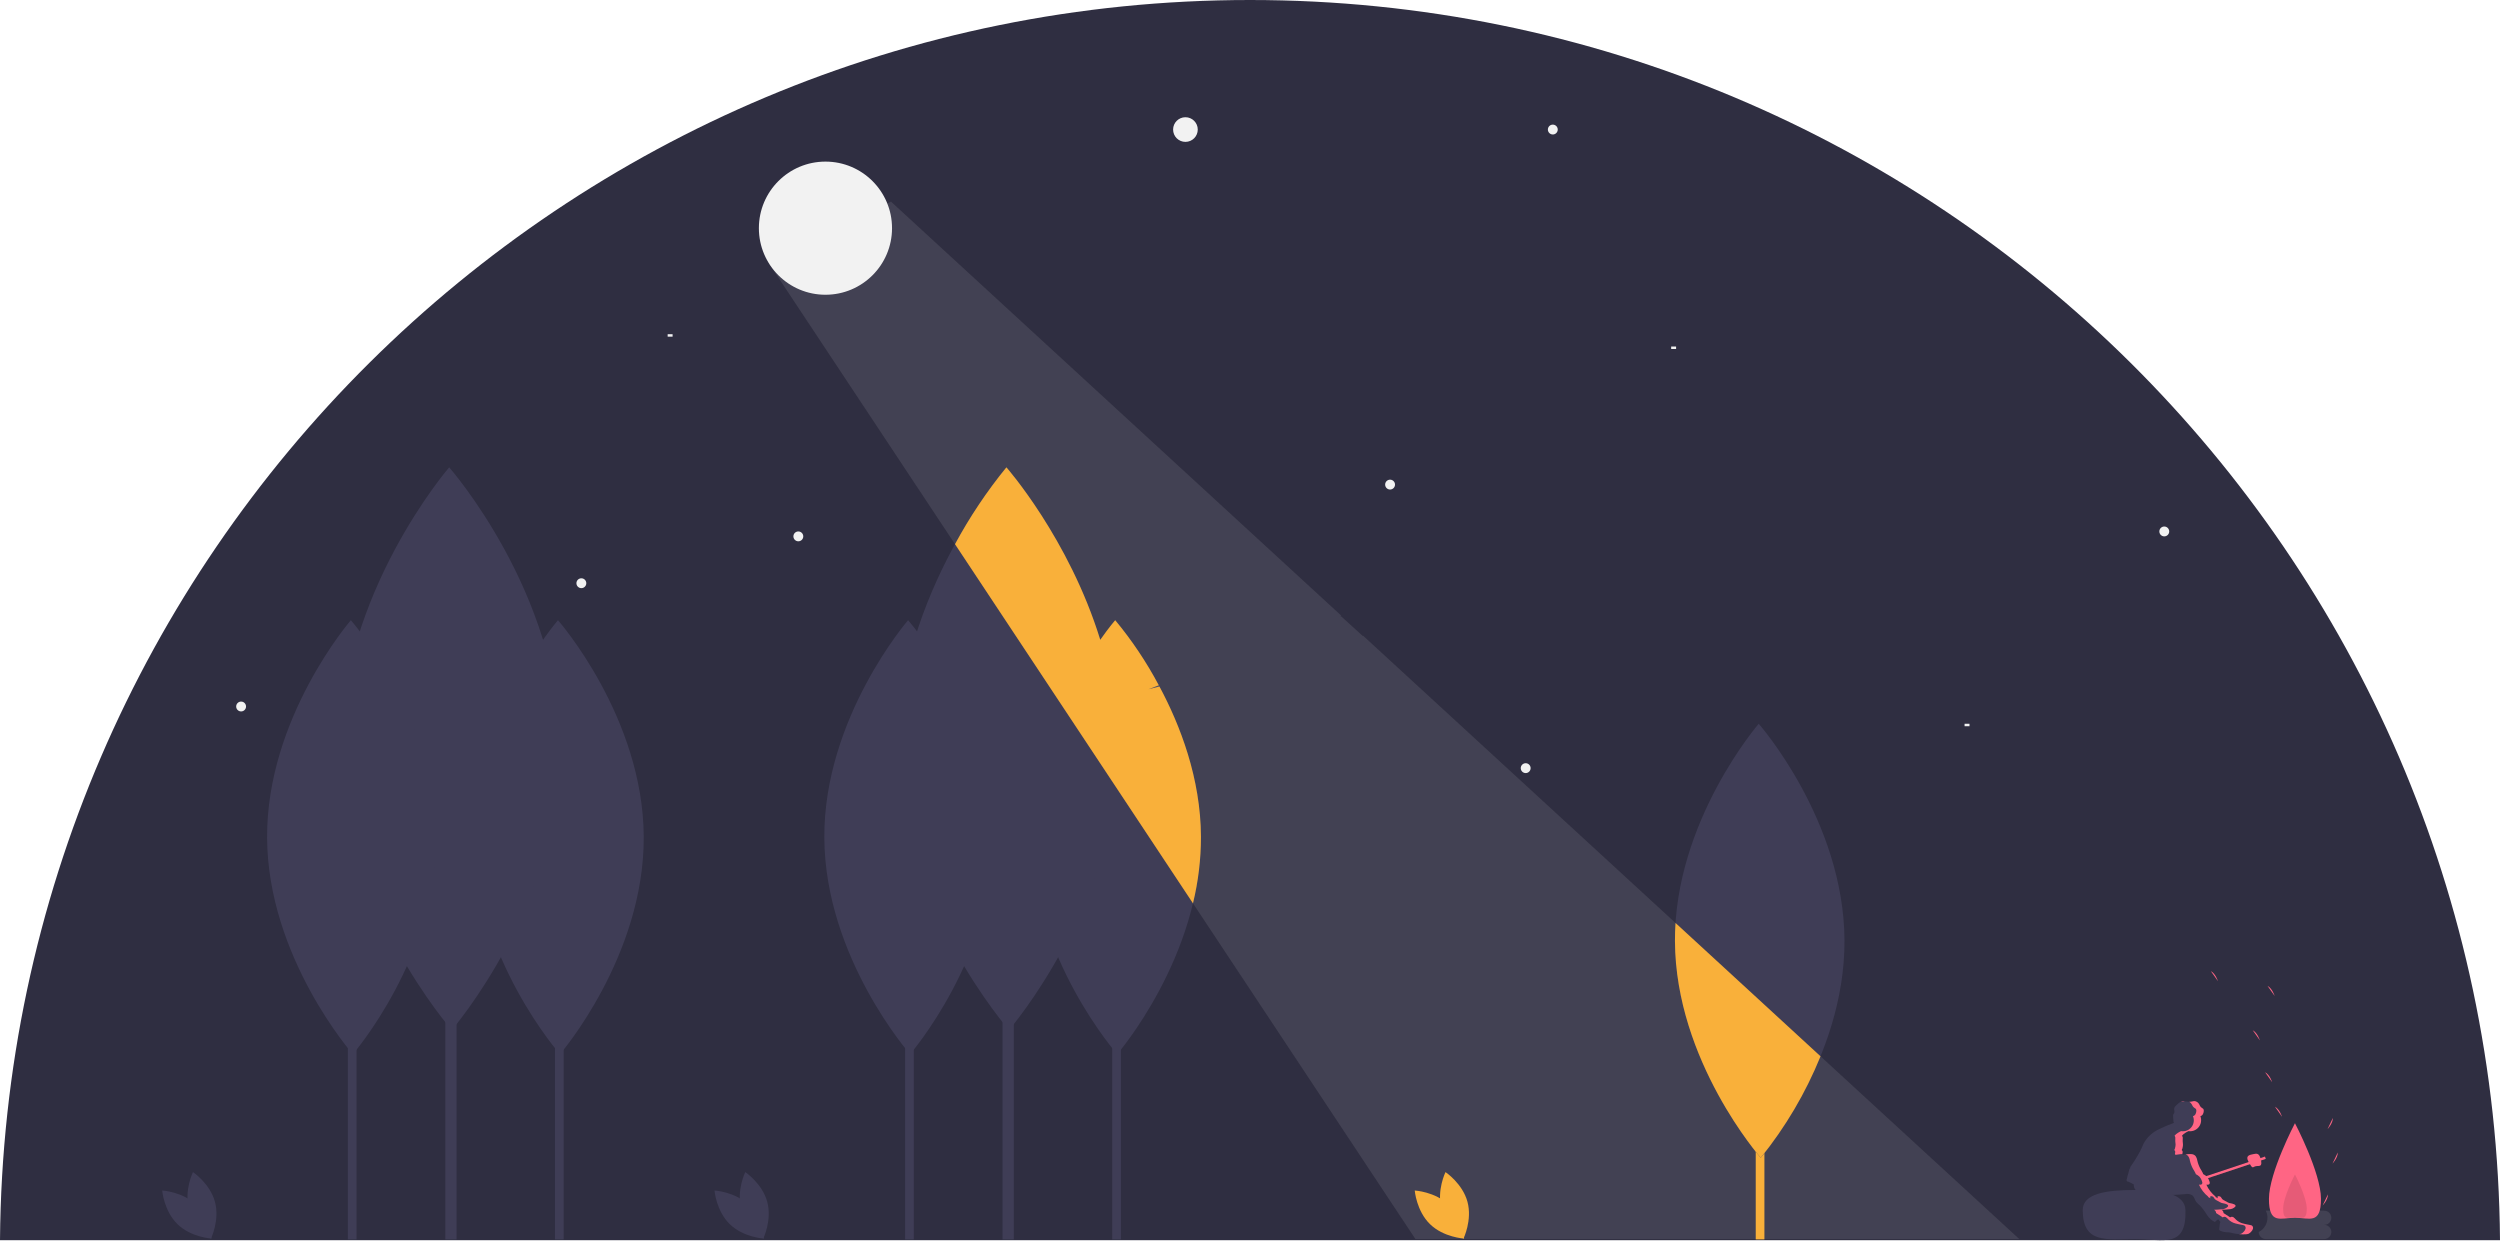
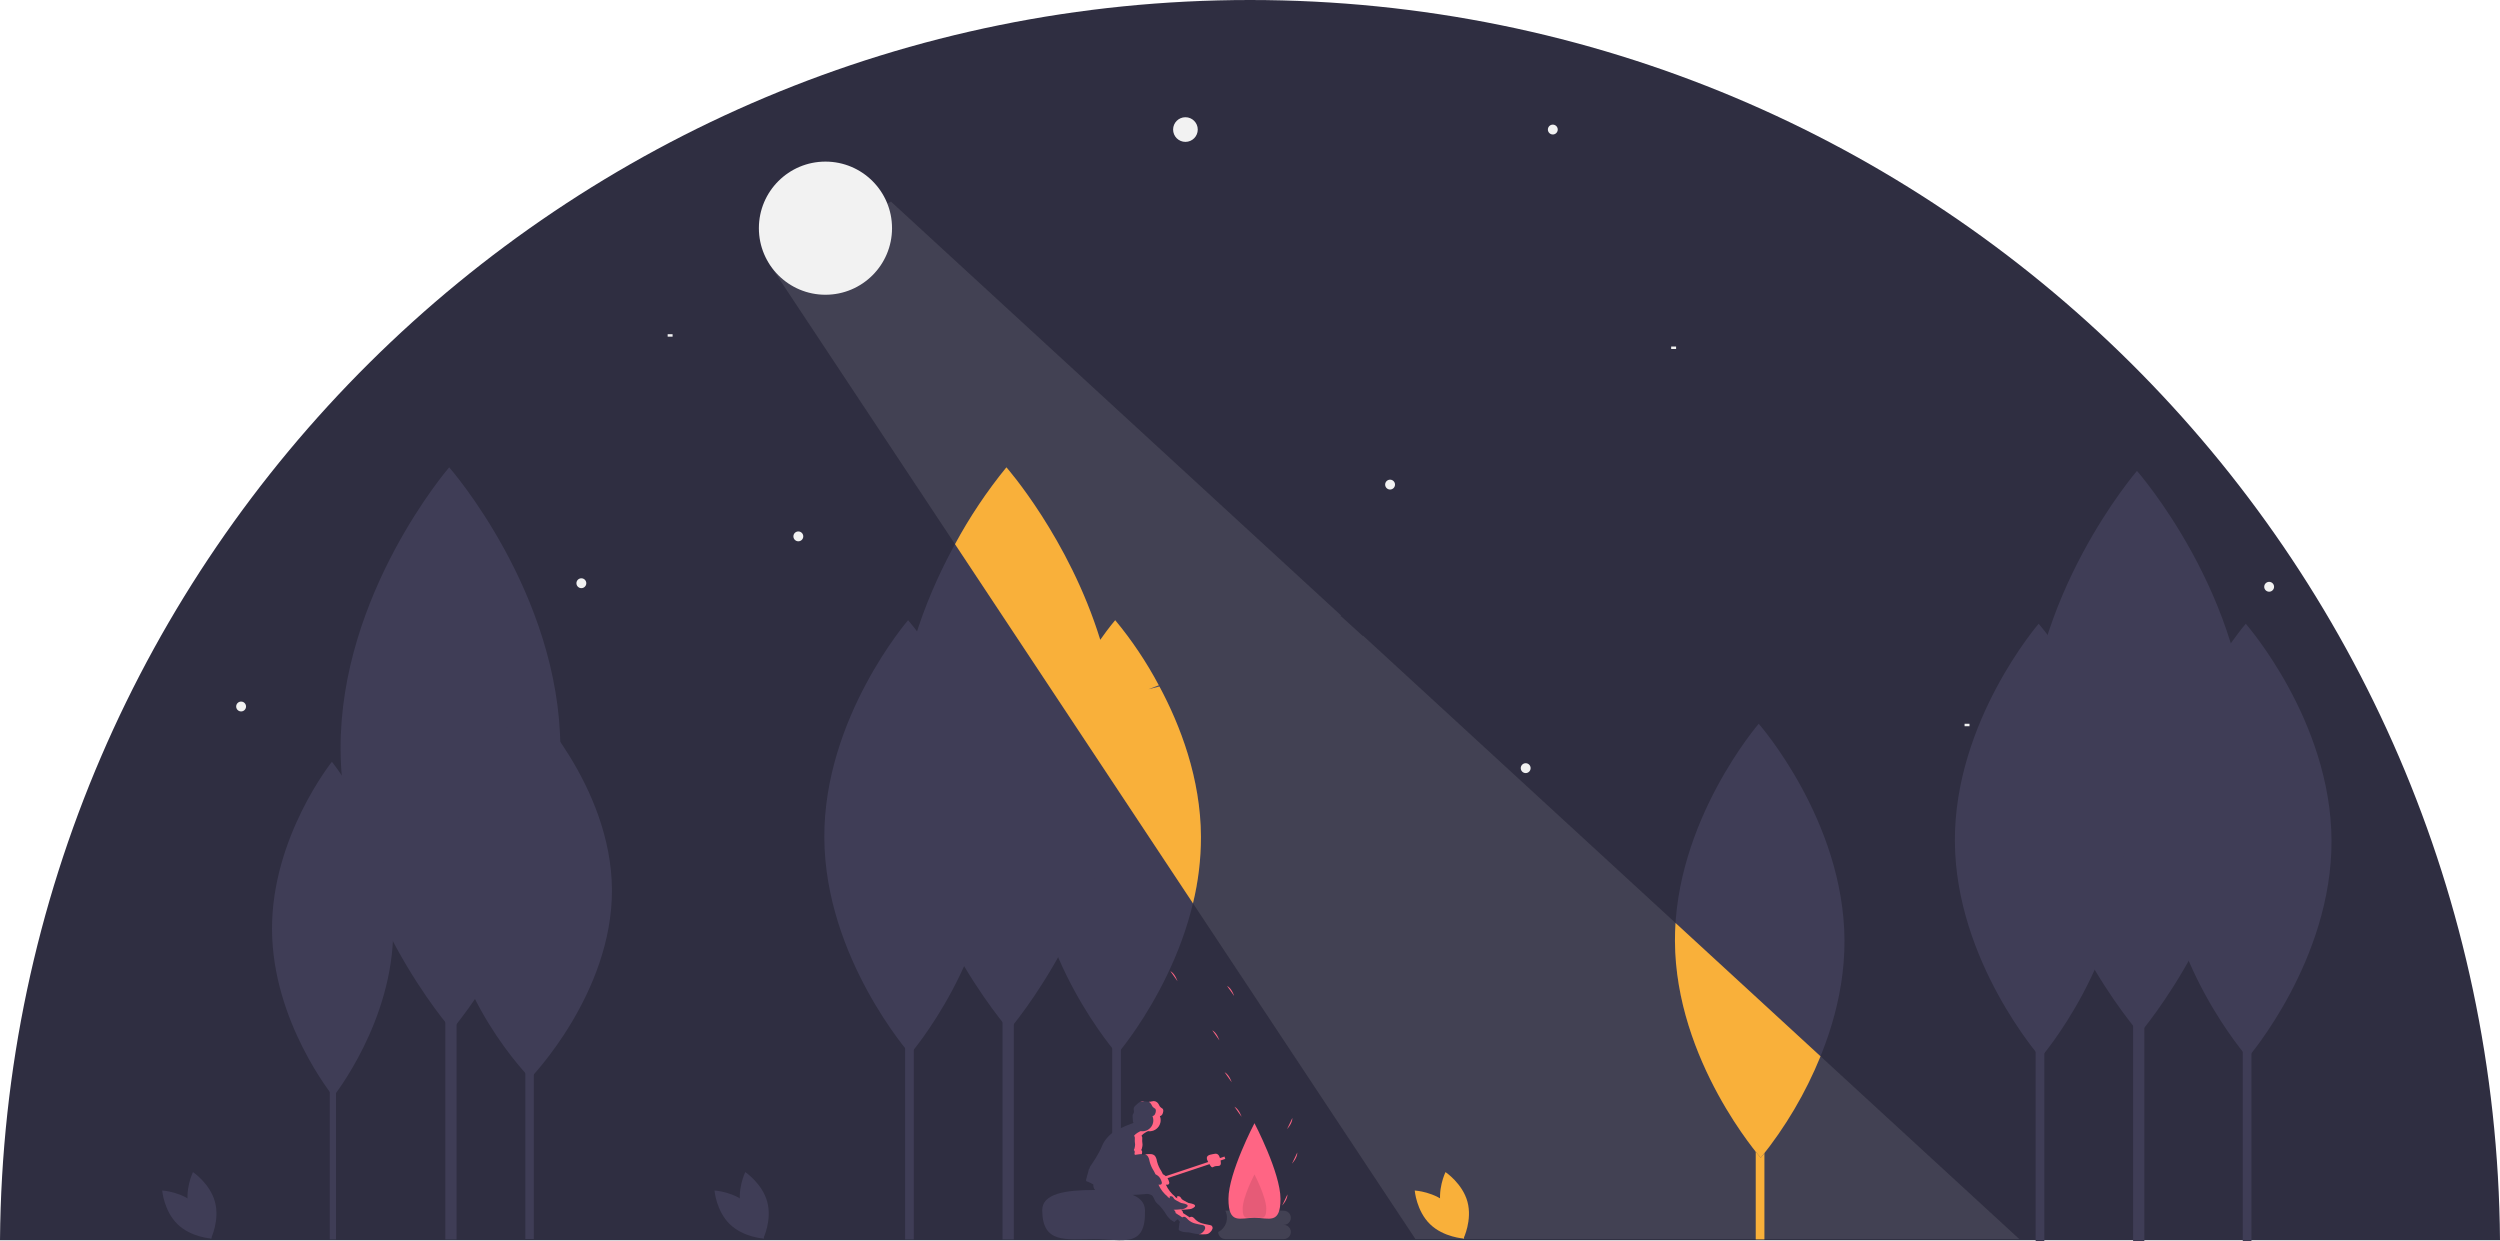
- <svg xmlns="http://www.w3.org/2000/svg" data-name="Layer 1" width="1013.949" height="503" viewBox="0 0 1013.949 503">
-   <path d="M600,198.5c-278.673,0-504.824,224.834-506.975,503H1106.975C1104.824,423.334,878.673,198.5,600,198.5Z" transform="translate(-93.02536 -198.5)" fill="#2f2e41" />
-   <circle cx="480.788" cy="52.544" r="5" fill="#f2f2f2" />
-   <circle cx="323.788" cy="217.544" r="2" fill="#f2f2f2" />
-   <circle cx="618.788" cy="311.544" r="2" fill="#f2f2f2" />
-   <circle cx="97.788" cy="286.544" r="2" fill="#f2f2f2" />
-   <circle cx="877.788" cy="215.544" r="2" fill="#f2f2f2" />
-   <circle cx="235.788" cy="236.544" r="2" fill="#f2f2f2" />
-   <circle cx="563.788" cy="196.544" r="2" fill="#f2f2f2" />
-   <circle cx="629.788" cy="52.544" r="2" fill="#f2f2f2" />
-   <rect x="211.788" y="288.544" width="2" height="1" fill="#f2f2f2" />
-   <rect x="270.788" y="135.544" width="2" height="1" fill="#f2f2f2" />
-   <rect x="414.788" y="249.544" width="2" height="1" fill="#f2f2f2" />
-   <rect x="796.788" y="293.544" width="2" height="1" fill="#f2f2f2" />
-   <rect x="677.788" y="140.544" width="2" height="1" fill="#f2f2f2" />
-   <rect x="225.089" y="363.68" width="3.519" height="139.003" fill="#3f3d56" />
-   <path d="M354.111,537.894c.224,48.606-33.973,88.167-33.973,88.167s-34.56-39.244-34.784-87.85S319.327,450.044,319.327,450.044,353.887,489.288,354.111,537.894Z" transform="translate(-93.02536 -198.5)" fill="#3f3d56" />
-   <rect x="180.61" y="322.472" width="4.562" height="180.211" fill="#3f3d56" />
-   <path d="M320.302,501.938c.29,63.015-44.044,114.305-44.044,114.305s-44.806-50.879-45.096-113.894S275.206,388.044,275.206,388.044,320.012,438.923,320.302,501.938Z" transform="translate(-93.02536 -198.5)" fill="#3f3d56" />
-   <rect x="712.089" y="363.68" width="3.519" height="139.003" fill="#f9a826" />
-   <path d="M841.111,579.894c.224,48.606-33.973,88.167-33.973,88.167s-34.56-39.244-34.784-87.85S806.327,492.044,806.327,492.044,840.887,531.288,841.111,579.894Z" transform="translate(-93.02536 -198.5)" fill="#3f3d56" />
-   <rect x="141.089" y="363.68" width="3.519" height="139.003" fill="#3f3d56" />
-   <path d="M270.111,537.894c.224,48.606-33.973,88.167-33.973,88.167s-34.56-39.244-34.784-87.85S235.327,450.044,235.327,450.044,269.887,489.288,270.111,537.894Z" transform="translate(-93.02536 -198.5)" fill="#3f3d56" />
-   <rect x="451.089" y="363.68" width="3.519" height="139.003" fill="#3f3d56" />
-   <path d="M580.111,537.894c.224,48.606-33.973,88.167-33.973,88.167s-34.56-39.244-34.784-87.85S545.327,450.044,545.327,450.044,579.887,489.288,580.111,537.894Z" transform="translate(-93.02536 -198.5)" fill="#3f3d56" />
-   <rect x="406.61" y="322.472" width="4.562" height="180.211" fill="#3f3d56" />
-   <path d="M546.302,501.938c.29,63.015-44.044,114.305-44.044,114.305s-44.806-50.879-45.096-113.894S501.206,388.044,501.206,388.044,546.012,438.923,546.302,501.938Z" transform="translate(-93.02536 -198.5)" fill="#3f3d56" />
-   <rect x="367.089" y="363.68" width="3.519" height="139.003" fill="#3f3d56" />
-   <path d="M496.111,537.894c.224,48.606-33.973,88.167-33.973,88.167s-34.56-39.244-34.784-87.85S461.327,450.044,461.327,450.044,495.887,489.288,496.111,537.894Z" transform="translate(-93.02536 -198.5)" fill="#3f3d56" />
-   <path d="M831.387,626.913l-58.804-54.069c-.159,2.43-.241,4.886-.23,7.367.224,48.606,34.784,87.85,34.784,87.85A162.815,162.815,0,0,0,831.387,626.913Z" transform="translate(-93.02536 -198.5)" fill="#f9a826" />
-   <path d="M393.669,688.784c2.015,7.448,8.916,12.06,8.916,12.06s3.634-7.463,1.62-14.91-8.916-12.06-8.916-12.06S391.654,681.336,393.669,688.784Z" transform="translate(-93.02536 -198.5)" fill="#3f3d56" />
-   <path d="M396.63,687.183c5.529,5.382,6.204,13.655,6.204,13.655s-8.288-.453-13.817-5.834-6.204-13.655-6.204-13.655S391.101,681.802,396.63,687.183Z" transform="translate(-93.02536 -198.5)" fill="#3f3d56" />
-   <path d="M677.669,688.784c2.015,7.448,8.916,12.06,8.916,12.06s3.634-7.463,1.62-14.91-8.916-12.06-8.916-12.06S675.654,681.336,677.669,688.784Z" transform="translate(-93.02536 -198.5)" fill="#f9a826" />
-   <path d="M680.63,687.183c5.529,5.382,6.204,13.655,6.204,13.655s-8.288-.453-13.817-5.834-6.204-13.655-6.204-13.655S675.101,681.802,680.63,687.183Z" transform="translate(-93.02536 -198.5)" fill="#f9a826" />
-   <path d="M169.669,688.784c2.015,7.448,8.916,12.06,8.916,12.06s3.634-7.463,1.62-14.91-8.916-12.06-8.916-12.06S167.654,681.336,169.669,688.784Z" transform="translate(-93.02536 -198.5)" fill="#3f3d56" />
-   <path d="M172.63,687.183c5.529,5.382,6.204,13.655,6.204,13.655s-8.288-.453-13.817-5.834-6.204-13.655-6.204-13.655S167.101,681.802,172.63,687.183Z" transform="translate(-93.02536 -198.5)" fill="#3f3d56" />
-   <path d="M480.358,419.207,576.868,564.869a113.626,113.626,0,0,0,3.242-26.975c-.109-23.702-8.383-45.175-16.833-60.96l-4.465,1.109,4.199-1.602A155.072,155.072,0,0,0,545.327,450.044s-2.462,2.85-6.059,7.955c-12.68-41.128-38.061-69.955-38.061-69.955A197.509,197.509,0,0,0,480.358,419.207Z" transform="translate(-93.02536 -198.5)" fill="#f9a826" />
-   <path d="M1035.643,695.289a2.878,2.878,0,1,0,0-5.755H1011.983a6.434,6.434,0,0,1-2.878,8.633,2.878,2.878,0,0,0,2.878,2.878h23.66a2.878,2.878,0,1,0,0-5.755Z" transform="translate(-93.02536 -198.5)" fill="#f2f2f2" opacity="0.1" />
-   <path d="M979.409,689.351c.404,15.693-9.088,11.693-20.596,11.693s-21,2-21.078-11.693c-.038-6.743,9.397-8.209,20.905-8.209S979.235,682.611,979.409,689.351Z" transform="translate(-93.02536 -198.5)" fill="#3f3d56" />
-   <path d="M1006.33,695.553a1.764,1.764,0,0,0-.596-.192,29.826,29.826,0,0,1-3.099-.663,6.529,6.529,0,0,1-2.743-1.526,6.606,6.606,0,0,0-.966-.925,1.162,1.162,0,0,0-1.26-.091.83.83,0,0,0-.112.106q-.214-.142-.429-.283-1.142-.752-2.295-1.487l-.031-.02a1.057,1.057,0,0,0,.002-.365,1.766,1.766,0,0,0-.766-.95c.992-.01,1.99-.1,2.976-.204a3.569,3.569,0,0,0,2.526-.987.686.686,0,0,0,.176-.408c.001-.311-.319-.514-.607-.632a6.101,6.101,0,0,0-1.187-.35,6.495,6.495,0,0,1-.842-.176,4.242,4.242,0,0,1-.709-.335q-.733-.404-1.466-.807a2.238,2.238,0,0,1-.567-.394c-.249-.263-.359-.636-.613-.895-.234-.239-1.179-.553-1.314-.064-.053.193.151.407.175.623a9.908,9.908,0,0,0-1.015-.558c.019-.043.044-.082.06-.127a13.073,13.073,0,0,1-3.76-4.867c.145.003.291.013.436.011a1.115,1.115,0,0,0,.704-.172.769.769,0,0,0,.25-.625,2.117,2.117,0,0,0-.169-.673,5.151,5.151,0,0,0-.973-1.746,5.841,5.841,0,0,0-1.426-1.013l-.084-.047c-.036-.108-.068-.217-.111-.323a17.172,17.172,0,0,0-1.069-1.903,12.452,12.452,0,0,1-1.223-3.257,4.196,4.196,0,0,0-.772-1.916c-.763-.841-2.072-.82-3.2-.693-.644.073-1.285.17-1.925.269-.006-.016-.006-.034-.013-.05a1.311,1.311,0,0,1-.147-.485,2.013,2.013,0,0,1,.091-.408,1.003,1.003,0,0,0-.28-.921c-.027-.026-.053-.054-.079-.082q.106-.249.194-.503a.604.604,0,0,0,.141-.456,4.824,4.824,0,0,0,.183-1.259,13.788,13.788,0,0,1-.101-2.841,1.591,1.591,0,0,0-.25-.657c-.023-.032-.062-.046-.089-.074a4.022,4.022,0,0,1,.671-.697,10.093,10.093,0,0,1,1.574-.998c.133-.073.318-.125.445-.209a4.456,4.456,0,0,0,.589.059,4.489,4.489,0,0,0,4.208-6.123,1.574,1.574,0,0,0,.98-.723,2.945,2.945,0,0,0,.385-1.246,1.304,1.304,0,0,0-.188-.985,2.202,2.202,0,0,0-.573-.401,2.195,2.195,0,0,1-.713-.722c-.126-.209-.217-.437-.331-.653a2.42,2.42,0,0,0-2.091-1.386,9.038,9.038,0,0,0-1.244.248c-1.4.245-2.922-.495-4.22.082a3.928,3.928,0,0,0-.883.589q-.549.452-1.054.953a2.182,2.182,0,0,0-.643.935c-.176.663.243,1.403-.024,2.034a3.071,3.071,0,0,1-.326.511c-.295.432.025,2.119-.007,2.641a.979.979,0,0,0,.181.724.611.611,0,0,0,.131.1,58.574,58.574,0,0,0-6.379,2.711,13.671,13.671,0,0,0-5.92,5.529c-.352.686-.619,1.411-.937,2.112-.424.936-.937,1.828-1.449,2.719-.625,1.086-1.251,2.175-1.974,3.199a18.335,18.335,0,0,0-1.143,1.694,1.625,1.625,0,0,0-.008.257.459.459,0,0,1-.023.241.372.372,0,0,1-.273.156l-.017.044a15.662,15.662,0,0,0-.406,1.601c-.213.859-.553,1.688-.684,2.564a.682.682,0,0,0,.665,1.062c.749.333,1.471.723,2.19,1.117-.011.053-.027.104-.034.158a2.952,2.952,0,0,0,1.564,2.734,8.051,8.051,0,0,0,3.193.868c.431.052.865.076,1.298.12a8.819,8.819,0,0,0,1.999.81,1.853,1.853,0,0,0,.468.073,1.422,1.422,0,0,0,1.069-.602,73.86,73.86,0,0,0,11.154-.228,4.081,4.081,0,0,1,3.01.467c.804.653.966,1.812,1.563,2.658a9.803,9.803,0,0,0,1.454,1.419,21.67,21.67,0,0,1,2.793,3.671,8.241,8.241,0,0,0,3.365,3.106,2.381,2.381,0,0,1,1.044-.909c.111-.066.218-.143.327-.215a4.109,4.109,0,0,0,.511.666c.143.155.286.319.42.487-.004 0-.008-.002-.012-.001-.195.031-.26.274-.282.47q-.128,1.125-.257,2.249a.837.837,0,0,0,.03.445.786.786,0,0,0,.405.336,6.091,6.091,0,0,0,2.219.585c.387.026.777.015,1.164.05a14.058,14.058,0,0,1,1.88.375,17.673,17.673,0,0,0,5.127.401,3.261,3.261,0,0,0,1.04-.197,3.092,3.092,0,0,0,1.026-.795,2.907,2.907,0,0,0,.772-1.237A1.201,1.201,0,0,0,1006.33,695.553Z" transform="translate(-93.02536 -198.5)" fill="#3f3d56" />
-   <path d="M978.666,645.319c.166-.029.33-.074.493-.116a3.605,3.605,0,0,0-1.565.151A4.366,4.366,0,0,0,978.666,645.319Z" transform="translate(-93.02536 -198.5)" fill="#ff6584" />
-   <path d="M982.001,646.457c.114.216.204.444.331.653a2.195,2.195,0,0,0,.713.722,2.202,2.202,0,0,1,.573.401,1.304,1.304,0,0,1,.188.985,2.945,2.945,0,0,1-.385,1.246,1.574,1.574,0,0,1-.98.723,4.409,4.409,0,0,1-4.796,6.064c-.127.084-.312.136-.445.209a10.093,10.093,0,0,0-1.574.998,4.022,4.022,0,0,0-.671.697c.027.028.066.043.089.074a1.591,1.591,0,0,1,.25.657,13.788,13.788,0,0,0,.101,2.841,4.824,4.824,0,0,1-.183,1.259.604.604,0,0,1-.141.456q-.089.254-.194.503c.026.028.053.057.079.082a1.003,1.003,0,0,1,.28.921,2.013,2.013,0,0,0-.091.408,1.311,1.311,0,0,0,.147.485c.006.016.007.034.013.05.64-.099,1.281-.196,1.925-.269a9.454,9.454,0,0,1,.955-.063.66.66,0,0,1-.04-.203,2.013,2.013,0,0,1,.091-.408,1.003,1.003,0,0,0-.28-.921c-.027-.026-.053-.054-.079-.082q.106-.249.194-.503a.604.604,0,0,0,.141-.456,4.824,4.824,0,0,0,.183-1.259,13.788,13.788,0,0,1-.101-2.841,1.591,1.591,0,0,0-.25-.657c-.023-.032-.062-.046-.089-.074a4.022,4.022,0,0,1,.671-.697,10.093,10.093,0,0,1,1.574-.998c.133-.073.318-.125.445-.209a4.456,4.456,0,0,0,.589.059,4.489,4.489,0,0,0,4.208-6.123,1.574,1.574,0,0,0,.98-.723,2.945,2.945,0,0,0,.385-1.246,1.304,1.304,0,0,0-.188-.985,2.202,2.202,0,0,0-.573-.401,2.195,2.195,0,0,1-.713-.722c-.126-.209-.217-.437-.331-.653a2.42,2.42,0,0,0-2.091-1.386,9.038,9.038,0,0,0-1.244.248,3.784,3.784,0,0,1-.693.046A2.792,2.792,0,0,1,982.001,646.457Z" transform="translate(-93.02536 -198.5)" fill="#ff6584" />
-   <path d="M1006.33,695.553a1.764,1.764,0,0,0-.596-.192,29.826,29.826,0,0,1-3.099-.663,6.529,6.529,0,0,1-2.743-1.526,6.606,6.606,0,0,0-.966-.925,1.162,1.162,0,0,0-1.26-.091.83.83,0,0,0-.112.106q-.214-.142-.429-.283-1.142-.752-2.295-1.487l-.031-.02a1.057,1.057,0,0,0,.002-.365,1.766,1.766,0,0,0-.766-.95c.992-.01,1.99-.1,2.976-.204a3.569,3.569,0,0,0,2.526-.987.686.686,0,0,0,.176-.408c.001-.311-.319-.514-.607-.632a6.101,6.101,0,0,0-1.187-.35,6.495,6.495,0,0,1-.842-.176,4.242,4.242,0,0,1-.709-.335q-.733-.404-1.466-.807a2.238,2.238,0,0,1-.567-.394c-.249-.263-.359-.636-.613-.895-.234-.239-1.179-.553-1.314-.064-.053.193.151.407.175.623a9.908,9.908,0,0,0-1.015-.558c.019-.043.044-.082.06-.127a13.073,13.073,0,0,1-3.76-4.867c.145.003.291.013.436.011a1.115,1.115,0,0,0,.704-.172.769.769,0,0,0,.25-.625,2.117,2.117,0,0,0-.169-.673,5.151,5.151,0,0,0-.973-1.746,5.841,5.841,0,0,0-1.426-1.013l-.084-.047c-.036-.108-.068-.217-.111-.323a17.172,17.172,0,0,0-1.069-1.903,12.452,12.452,0,0,1-1.223-3.257,4.196,4.196,0,0,0-.772-1.916c-.763-.841-2.072-.82-3.2-.693-.252.028-.503.071-.754.105a2.132,2.132,0,0,1,.954.587,4.196,4.196,0,0,1,.772,1.916,12.452,12.452,0,0,0,1.223,3.257,17.172,17.172,0,0,1,1.069,1.903c.043.106.076.215.111.323l.084.047a5.841,5.841,0,0,1,1.426,1.013,5.151,5.151,0,0,1,.973,1.746,2.117,2.117,0,0,1,.169.673.769.769,0,0,1-.25.625,1.115,1.115,0,0,1-.704.172c-.145.001-.291-.008-.436-.011a13.073,13.073,0,0,0,3.76,4.867c-.016.045-.042.084-.06.127a9.908,9.908,0,0,1,1.015.558c-.025-.216-.229-.43-.175-.623.135-.489,1.081-.175,1.314.064.254.259.364.631.613.895a2.238,2.238,0,0,0,.567.394q.733.403,1.466.807a4.242,4.242,0,0,0,.709.335,6.495,6.495,0,0,0,.842.176,6.101,6.101,0,0,1,1.187.35c.287.118.608.321.607.632a.686.686,0,0,1-.176.408,3.569,3.569,0,0,1-2.526.987c-.986.104-1.983.195-2.976.204a1.766,1.766,0,0,1,.766.95,1.057,1.057,0,0,1-.002.365l.031.02q1.153.735,2.295,1.487.215.141.429.283a.83.83,0,0,1,.112-.106,1.162,1.162,0,0,1,1.26.091,6.606,6.606,0,0,1,.966.925,6.529,6.529,0,0,0,2.743,1.526,29.826,29.826,0,0,0,3.099.663,1.764,1.764,0,0,1,.596.192,1.201,1.201,0,0,1,.443,1.305,2.907,2.907,0,0,1-.772,1.237,3.092,3.092,0,0,1-1.026.795,2.675,2.675,0,0,1-.761.167,17.649,17.649,0,0,0,2.721.03,3.261,3.261,0,0,0,1.04-.197,3.092,3.092,0,0,0,1.026-.795,2.907,2.907,0,0,0,.772-1.237A1.201,1.201,0,0,0,1006.33,695.553Z" transform="translate(-93.02536 -198.5)" fill="#ff6584" />
-   <path d="M989.694,693.049c.05.045.098.092.149.136-.037-.054-.078-.106-.111-.161Z" transform="translate(-93.02536 -198.5)" fill="#ff6584" />
-   <path d="M1034.364,684.738c0,10.595-4.724,7.673-10.551,7.673s-10.551,2.921-10.551-7.673,10.551-30.694,10.551-30.694S1034.364,674.143,1034.364,684.738Z" transform="translate(-93.02536 -198.5)" fill="#ff6584" />
-   <path d="M1028.609,688.791c0,4.816-2.147,3.488-4.796,3.488s-4.796,1.328-4.796-3.488,4.796-13.952,4.796-13.952S1028.609,683.976,1028.609,688.791Z" transform="translate(-93.02536 -198.5)" opacity="0.1" />
-   <path d="M1037.038,656.428s2.192-2.279,2.148-4.515" transform="translate(-93.02536 -198.5)" fill="#ff6584" />
-   <path d="M1014.575,637.436s-.915-3.027-2.886-4.083" transform="translate(-93.02536 -198.5)" fill="#ff6584" />
-   <path d="M992.575,596.436s-.915-3.027-2.886-4.083" transform="translate(-93.02536 -198.5)" fill="#ff6584" />
-   <path d="M1018.575,651.436s-.915-3.027-2.886-4.083" transform="translate(-93.02536 -198.5)" fill="#ff6584" />
-   <path d="M1015.575,602.436s-.915-3.027-2.886-4.083" transform="translate(-93.02536 -198.5)" fill="#ff6584" />
-   <path d="M1009.575,620.436s-.915-3.027-2.886-4.083" transform="translate(-93.02536 -198.5)" fill="#ff6584" />
-   <path d="M1035.038,687.428s2.192-2.279,2.148-4.515" transform="translate(-93.02536 -198.5)" fill="#ff6584" />
-   <path d="M1039.038,670.428s2.192-2.279,2.148-4.515" transform="translate(-93.02536 -198.5)" fill="#ff6584" />
-   <rect x="987.164" y="671.544" width="25.298" height="1.001" transform="translate(-254.2372 152.1557) rotate(-18.43495)" fill="#ff6584" />
-   <path d="M1009.912,668.523c.901,3.521-.612,2.68-1.991,2.965s-1.108,1.555-3.004-1.931c-1.311-2.411.612-2.68,1.991-2.965S1009.297,666.119,1009.912,668.523Z" transform="translate(-93.02536 -198.5)" fill="#ff6584" />
-   <polygon points="574.728 277.957 574.728 277.957 574.727 277.956 552.908 257.894 552.712 257.943 543.975 250 543.553 249.877 544.008 249.704 451.089 164.271 451.089 164.271 361.353 81.762 315.628 106.016 311.888 106.844 366.685 189.544 574.068 502.544 818.988 502.544 574.728 277.957" fill="#f2f2f2" opacity="0.1" />
-   <circle cx="334.788" cy="92.544" r="27" fill="#f2f2f2" />
+ <svg xmlns="http://www.w3.org/2000/svg" data-name="Layer 1" width="1013.949" height="503" viewBox="0 0 1013.949 503" version="1.1" id="svg2252">
+   <defs id="defs2256" />
+   <path d="M600,198.5c-278.673,0-504.824,224.834-506.975,503H1106.975C1104.824,423.334,878.673,198.5,600,198.5Z" fill="#2f2e41" id="path2138" transform="translate(-93.02536 -198.5)" />
+   <circle cx="480.788" cy="52.544" r="5" fill="#f2f2f2" id="circle2140" />
+   <circle cx="323.788" cy="217.544" r="2" fill="#f2f2f2" id="circle2142" />
+   <circle cx="618.788" cy="311.544" r="2" fill="#f2f2f2" id="circle2144" />
+   <circle cx="97.788" cy="286.544" r="2" fill="#f2f2f2" id="circle2146" />
+   <circle cx="877.788" cy="215.544" r="2" fill="#f2f2f2" id="circle2148" />
+   <circle cx="235.788" cy="236.544" r="2" fill="#f2f2f2" id="circle2150" />
+   <circle cx="563.788" cy="196.544" r="2" fill="#f2f2f2" id="circle2152" />
+   <circle cx="629.788" cy="52.544" r="2" fill="#f2f2f2" id="circle2154" />
+   <rect x="211.788" y="288.544" width="2" height="1" fill="#f2f2f2" id="rect2156" />
+   <rect x="270.788" y="135.544" width="2" height="1" fill="#f2f2f2" id="rect2158" />
+   <rect x="414.788" y="249.544" width="2" height="1" fill="#f2f2f2" id="rect2160" />
+   <rect x="796.788" y="293.544" width="2" height="1" fill="#f2f2f2" id="rect2162" />
+   <rect x="677.788" y="140.544" width="2" height="1" fill="#f2f2f2" id="rect2164" />
+   <rect x="180.61" y="322.472" width="4.562" height="180.211" fill="#3f3d56" id="rect2170" />
+   <path d="M320.302,501.938c.29,63.015-44.044,114.305-44.044,114.305s-44.806-50.879-45.096-113.894S275.206,388.044,275.206,388.044,320.012,438.923,320.302,501.938Z" transform="translate(-93.02536 -198.5)" fill="#3f3d56" id="path2172" />
+   <rect x="712.089" y="363.68" width="3.519" height="139.003" fill="#f9a826" id="rect2174" />
+   <path d="M841.111,579.894c.224,48.606-33.973,88.167-33.973,88.167s-34.56-39.244-34.784-87.85S806.327,492.044,806.327,492.044,840.887,531.288,841.111,579.894Z" transform="translate(-93.02536 -198.5)" fill="#3f3d56" id="path2176" />
+   <rect x="133.747" y="395.466" width="2.516" height="107.217" fill="#3f3d56" id="rect2178" style="stroke-width:0.743" />
+   <path d="m 159.479,376.734 c 0.16,37.491 -24.286,68.006 -24.286,68.006 0,0 -24.705,-30.27 -24.866,-67.761 -0.16,-37.491 24.286,-68.006 24.286,-68.006 0,0 24.705,30.27 24.866,67.761 z" fill="#3f3d56" id="path2180" style="stroke-width:0.743" />
+   <rect x="213.072" y="381.901" width="3.433" height="120.635" fill="#3f3d56" id="rect2178-0" style="stroke-width:0.92" />
+   <path d="m 248.187,360.825 c 0.219,42.183 -33.142,76.517 -33.142,76.517 0,0 -33.714,-34.059 -33.933,-76.242 -0.219,-42.183 33.142,-76.517 33.142,-76.517 0,0 33.714,34.059 33.933,76.242 z" fill="#3f3d56" id="path2180-23" style="stroke-width:0.92" />
+   <rect x="451.089" y="363.68" width="3.519" height="139.003" fill="#3f3d56" id="rect2182" />
+   <path d="M580.111,537.894c.224,48.606-33.973,88.167-33.973,88.167s-34.56-39.244-34.784-87.85S545.327,450.044,545.327,450.044,579.887,489.288,580.111,537.894Z" transform="translate(-93.02536 -198.5)" fill="#3f3d56" id="path2184" />
+   <rect x="406.61" y="322.472" width="4.562" height="180.211" fill="#3f3d56" id="rect2186" />
+   <path d="M546.302,501.938c.29,63.015-44.044,114.305-44.044,114.305s-44.806-50.879-45.096-113.894S501.206,388.044,501.206,388.044,546.012,438.923,546.302,501.938Z" transform="translate(-93.02536 -198.5)" fill="#3f3d56" id="path2188" />
+   <rect x="367.089" y="363.68" width="3.519" height="139.003" fill="#3f3d56" id="rect2190" />
+   <path d="M496.111,537.894c.224,48.606-33.973,88.167-33.973,88.167s-34.56-39.244-34.784-87.85S461.327,450.044,461.327,450.044,495.887,489.288,496.111,537.894Z" transform="translate(-93.02536 -198.5)" fill="#3f3d56" id="path2192" />
+   <path d="M831.387,626.913l-58.804-54.069c-.159,2.43-.241,4.886-.23,7.367.224,48.606,34.784,87.85,34.784,87.85A162.815,162.815,0,0,0,831.387,626.913Z" transform="translate(-93.02536 -198.5)" fill="#f9a826" id="path2194" />
+   <path d="M393.669,688.784c2.015,7.448,8.916,12.06,8.916,12.06s3.634-7.463,1.62-14.91-8.916-12.06-8.916-12.06S391.654,681.336,393.669,688.784Z" transform="translate(-93.02536 -198.5)" fill="#3f3d56" id="path2196" />
+   <path d="M396.63,687.183c5.529,5.382,6.204,13.655,6.204,13.655s-8.288-.453-13.817-5.834-6.204-13.655-6.204-13.655S391.101,681.802,396.63,687.183Z" transform="translate(-93.02536 -198.5)" fill="#3f3d56" id="path2198" />
+   <path d="M677.669,688.784c2.015,7.448,8.916,12.06,8.916,12.06s3.634-7.463,1.62-14.91-8.916-12.06-8.916-12.06S675.654,681.336,677.669,688.784Z" transform="translate(-93.02536 -198.5)" fill="#f9a826" id="path2200" />
+   <path d="M680.63,687.183c5.529,5.382,6.204,13.655,6.204,13.655s-8.288-.453-13.817-5.834-6.204-13.655-6.204-13.655S675.101,681.802,680.63,687.183Z" transform="translate(-93.02536 -198.5)" fill="#f9a826" id="path2202" />
+   <path d="M169.669,688.784c2.015,7.448,8.916,12.06,8.916,12.06s3.634-7.463,1.62-14.91-8.916-12.06-8.916-12.06S167.654,681.336,169.669,688.784Z" transform="translate(-93.02536 -198.5)" fill="#3f3d56" id="path2204" />
+   <path d="M172.63,687.183c5.529,5.382,6.204,13.655,6.204,13.655s-8.288-.453-13.817-5.834-6.204-13.655-6.204-13.655S167.101,681.802,172.63,687.183Z" transform="translate(-93.02536 -198.5)" fill="#3f3d56" id="path2206" />
+   <path d="M480.358,419.207,576.868,564.869a113.626,113.626,0,0,0,3.242-26.975c-.109-23.702-8.383-45.175-16.833-60.96l-4.465,1.109,4.199-1.602A155.072,155.072,0,0,0,545.327,450.044s-2.462,2.85-6.059,7.955c-12.68-41.128-38.061-69.955-38.061-69.955A197.509,197.509,0,0,0,480.358,419.207Z" transform="translate(-93.02536 -198.5)" fill="#f9a826" id="path2208" />
+   <path d="m 520.617,496.789 a 2.878,2.878 0 1 0 0,-5.755 h -23.66 a 6.434,6.434 0 0 1 -2.878,8.633 2.878,2.878 0 0 0 2.878,2.878 h 23.66 a 2.878,2.878 0 1 0 0,-5.755 z" fill="#f2f2f2" opacity="0.1" id="path2210" />
+   <path d="m 464.383,490.851 c 0.404,15.693 -9.088,11.693 -20.596,11.693 -11.508,0 -21,2 -21.078,-11.693 -0.038,-6.743 9.397,-8.209 20.905,-8.209 11.508,0 20.594,1.469 20.768,8.209 z" fill="#3f3d56" id="path2212" />
+   <path d="m 491.305,497.053 a 1.764,1.764 0 0 0 -0.596,-0.192 29.826,29.826 0 0 1 -3.099,-0.663 6.529,6.529 0 0 1 -2.743,-1.526 6.606,6.606 0 0 0 -0.966,-0.925 1.162,1.162 0 0 0 -1.26,-0.09 0.83,0.83 0 0 0 -0.112,0.106 q -0.214,-0.142 -0.429,-0.283 -1.142,-0.752 -2.295,-1.487 l -0.031,-0.02 a 1.057,1.057 0 0 0 0.002,-0.365 1.766,1.766 0 0 0 -0.766,-0.95 c 0.992,-0.01 1.99,-0.1 2.976,-0.204 a 3.569,3.569 0 0 0 2.526,-0.987 0.686,0.686 0 0 0 0.176,-0.408 c 0.001,-0.311 -0.319,-0.514 -0.607,-0.632 a 6.101,6.101 0 0 0 -1.187,-0.35 6.495,6.495 0 0 1 -0.842,-0.176 4.242,4.242 0 0 1 -0.709,-0.335 q -0.733,-0.404 -1.466,-0.807 a 2.238,2.238 0 0 1 -0.567,-0.394 c -0.249,-0.263 -0.359,-0.636 -0.613,-0.895 -0.234,-0.239 -1.179,-0.553 -1.314,-0.064 -0.053,0.193 0.151,0.407 0.175,0.623 a 9.908,9.908 0 0 0 -1.015,-0.558 c 0.019,-0.043 0.044,-0.082 0.06,-0.127 a 13.073,13.073 0 0 1 -3.76,-4.867 c 0.145,0.003 0.291,0.013 0.436,0.011 a 1.115,1.115 0 0 0 0.704,-0.172 0.769,0.769 0 0 0 0.25,-0.625 2.117,2.117 0 0 0 -0.169,-0.673 5.151,5.151 0 0 0 -0.973,-1.746 5.841,5.841 0 0 0 -1.426,-1.013 l -0.085,-0.048 c -0.036,-0.108 -0.068,-0.217 -0.111,-0.323 a 17.172,17.172 0 0 0 -1.069,-1.903 12.452,12.452 0 0 1 -1.223,-3.257 4.196,4.196 0 0 0 -0.772,-1.916 c -0.763,-0.841 -2.072,-0.82 -3.2,-0.693 -0.644,0.073 -1.285,0.17 -1.925,0.269 -0.006,-0.016 -0.006,-0.034 -0.013,-0.05 a 1.311,1.311 0 0 1 -0.147,-0.485 2.013,2.013 0 0 1 0.091,-0.408 1.003,1.003 0 0 0 -0.28,-0.921 c -0.027,-0.025 -0.053,-0.054 -0.08,-0.082 q 0.106,-0.249 0.194,-0.503 a 0.604,0.604 0 0 0 0.141,-0.456 4.824,4.824 0 0 0 0.183,-1.259 13.788,13.788 0 0 1 -0.101,-2.841 1.591,1.591 0 0 0 -0.25,-0.657 c -0.023,-0.032 -0.062,-0.046 -0.089,-0.074 a 4.022,4.022 0 0 1 0.671,-0.697 10.093,10.093 0 0 1 1.574,-0.998 c 0.133,-0.073 0.318,-0.125 0.445,-0.209 a 4.456,4.456 0 0 0 0.589,0.059 4.489,4.489 0 0 0 4.208,-6.123 1.574,1.574 0 0 0 0.98,-0.723 2.945,2.945 0 0 0 0.385,-1.246 1.304,1.304 0 0 0 -0.188,-0.985 2.202,2.202 0 0 0 -0.573,-0.401 2.195,2.195 0 0 1 -0.713,-0.722 c -0.126,-0.209 -0.217,-0.437 -0.331,-0.653 a 2.42,2.42 0 0 0 -2.091,-1.386 9.038,9.038 0 0 0 -1.244,0.248 c -1.4,0.245 -2.922,-0.495 -4.22,0.083 a 3.928,3.928 0 0 0 -0.883,0.589 q -0.549,0.452 -1.054,0.953 a 2.182,2.182 0 0 0 -0.643,0.935 c -0.176,0.663 0.243,1.403 -0.024,2.034 a 3.071,3.071 0 0 1 -0.326,0.511 c -0.295,0.432 0.025,2.119 -0.007,2.641 a 0.979,0.979 0 0 0 0.181,0.724 0.611,0.611 0 0 0 0.131,0.1 58.574,58.574 0 0 0 -6.379,2.711 13.671,13.671 0 0 0 -5.92,5.529 c -0.352,0.686 -0.619,1.411 -0.937,2.112 -0.424,0.936 -0.937,1.828 -1.449,2.719 -0.625,1.086 -1.251,2.175 -1.974,3.199 a 18.335,18.335 0 0 0 -1.143,1.694 1.625,1.625 0 0 0 -0.008,0.257 0.459,0.459 0 0 1 -0.023,0.241 0.372,0.372 0 0 1 -0.273,0.156 l -0.017,0.044 a 15.662,15.662 0 0 0 -0.406,1.601 c -0.213,0.859 -0.553,1.688 -0.684,2.564 a 0.682,0.682 0 0 0 0.665,1.062 c 0.749,0.333 1.471,0.723 2.19,1.117 -0.011,0.053 -0.027,0.104 -0.034,0.158 a 2.952,2.952 0 0 0 1.564,2.734 8.051,8.051 0 0 0 3.193,0.868 c 0.431,0.052 0.865,0.076 1.298,0.12 a 8.819,8.819 0 0 0 1.999,0.81 1.853,1.853 0 0 0 0.468,0.073 1.422,1.422 0 0 0 1.069,-0.602 73.86,73.86 0 0 0 11.154,-0.228 4.081,4.081 0 0 1 3.01,0.467 c 0.804,0.653 0.966,1.812 1.563,2.658 a 9.803,9.803 0 0 0 1.454,1.419 21.67,21.67 0 0 1 2.793,3.671 8.241,8.241 0 0 0 3.365,3.106 2.381,2.381 0 0 1 1.044,-0.909 c 0.111,-0.066 0.218,-0.143 0.327,-0.215 a 4.109,4.109 0 0 0 0.511,0.666 c 0.143,0.155 0.286,0.319 0.42,0.487 -0.004,4.3e-4 -0.008,-0.002 -0.012,-10e-4 -0.195,0.031 -0.26,0.274 -0.282,0.47 q -0.128,1.125 -0.257,2.249 a 0.837,0.837 0 0 0 0.03,0.445 0.786,0.786 0 0 0 0.405,0.336 6.091,6.091 0 0 0 2.219,0.585 c 0.387,0.026 0.777,0.015 1.164,0.05 a 14.058,14.058 0 0 1 1.88,0.375 17.673,17.673 0 0 0 5.127,0.401 3.261,3.261 0 0 0 1.04,-0.197 3.092,3.092 0 0 0 1.026,-0.795 2.907,2.907 0 0 0 0.772,-1.237 1.201,1.201 0 0 0 -0.443,-1.305 z" fill="#3f3d56" id="path2214" />
+   <path d="m 463.641,446.819 c 0.166,-0.029 0.33,-0.074 0.493,-0.116 a 3.605,3.605 0 0 0 -1.565,0.151 4.366,4.366 0 0 0 1.072,-0.035 z" fill="#ff6584" id="path2216" />
+   <path d="m 466.976,447.957 c 0.114,0.216 0.204,0.444 0.331,0.653 a 2.195,2.195 0 0 0 0.713,0.722 2.202,2.202 0 0 1 0.573,0.401 1.304,1.304 0 0 1 0.188,0.985 2.945,2.945 0 0 1 -0.385,1.246 1.574,1.574 0 0 1 -0.98,0.723 4.409,4.409 0 0 1 -4.796,6.064 c -0.127,0.084 -0.312,0.136 -0.445,0.209 a 10.093,10.093 0 0 0 -1.574,0.998 4.022,4.022 0 0 0 -0.671,0.697 c 0.027,0.028 0.066,0.043 0.089,0.074 a 1.591,1.591 0 0 1 0.25,0.657 13.788,13.788 0 0 0 0.101,2.841 4.824,4.824 0 0 1 -0.183,1.259 0.604,0.604 0 0 1 -0.141,0.456 q -0.089,0.254 -0.194,0.503 c 0.026,0.028 0.053,0.057 0.08,0.082 a 1.003,1.003 0 0 1 0.28,0.921 2.013,2.013 0 0 0 -0.091,0.408 1.311,1.311 0 0 0 0.147,0.485 c 0.006,0.016 0.007,0.034 0.013,0.05 0.64,-0.099 1.281,-0.196 1.925,-0.269 a 9.454,9.454 0 0 1 0.955,-0.063 0.66,0.66 0 0 1 -0.04,-0.203 2.013,2.013 0 0 1 0.091,-0.408 1.003,1.003 0 0 0 -0.28,-0.921 c -0.027,-0.025 -0.053,-0.054 -0.08,-0.082 q 0.106,-0.249 0.194,-0.503 a 0.604,0.604 0 0 0 0.141,-0.456 4.824,4.824 0 0 0 0.183,-1.259 13.788,13.788 0 0 1 -0.101,-2.841 1.591,1.591 0 0 0 -0.25,-0.657 c -0.023,-0.032 -0.062,-0.046 -0.089,-0.074 a 4.022,4.022 0 0 1 0.671,-0.697 10.093,10.093 0 0 1 1.574,-0.998 c 0.133,-0.073 0.318,-0.125 0.445,-0.209 a 4.456,4.456 0 0 0 0.589,0.059 4.489,4.489 0 0 0 4.208,-6.123 1.574,1.574 0 0 0 0.98,-0.723 2.945,2.945 0 0 0 0.385,-1.246 1.304,1.304 0 0 0 -0.188,-0.985 2.202,2.202 0 0 0 -0.573,-0.401 2.195,2.195 0 0 1 -0.713,-0.722 c -0.126,-0.209 -0.217,-0.437 -0.331,-0.653 a 2.42,2.42 0 0 0 -2.091,-1.386 9.038,9.038 0 0 0 -1.244,0.248 3.784,3.784 0 0 1 -0.693,0.046 2.792,2.792 0 0 1 1.028,1.092 z" fill="#ff6584" id="path2218" />
+   <path d="m 491.305,497.053 a 1.764,1.764 0 0 0 -0.596,-0.192 29.826,29.826 0 0 1 -3.099,-0.663 6.529,6.529 0 0 1 -2.743,-1.526 6.606,6.606 0 0 0 -0.966,-0.925 1.162,1.162 0 0 0 -1.26,-0.09 0.83,0.83 0 0 0 -0.112,0.106 q -0.214,-0.142 -0.429,-0.283 -1.142,-0.752 -2.295,-1.487 l -0.031,-0.02 a 1.057,1.057 0 0 0 0.002,-0.365 1.766,1.766 0 0 0 -0.766,-0.95 c 0.992,-0.01 1.99,-0.1 2.976,-0.204 a 3.569,3.569 0 0 0 2.526,-0.987 0.686,0.686 0 0 0 0.176,-0.408 c 0.001,-0.311 -0.319,-0.514 -0.607,-0.632 a 6.101,6.101 0 0 0 -1.187,-0.35 6.495,6.495 0 0 1 -0.842,-0.176 4.242,4.242 0 0 1 -0.709,-0.335 q -0.733,-0.404 -1.466,-0.807 a 2.238,2.238 0 0 1 -0.567,-0.394 c -0.249,-0.263 -0.359,-0.636 -0.613,-0.895 -0.234,-0.239 -1.179,-0.553 -1.314,-0.064 -0.053,0.193 0.151,0.407 0.175,0.623 a 9.908,9.908 0 0 0 -1.015,-0.558 c 0.019,-0.043 0.044,-0.082 0.06,-0.127 a 13.073,13.073 0 0 1 -3.76,-4.867 c 0.145,0.003 0.291,0.013 0.436,0.011 a 1.115,1.115 0 0 0 0.704,-0.172 0.769,0.769 0 0 0 0.25,-0.625 2.117,2.117 0 0 0 -0.169,-0.673 5.151,5.151 0 0 0 -0.973,-1.746 5.841,5.841 0 0 0 -1.426,-1.013 l -0.085,-0.048 c -0.036,-0.108 -0.068,-0.217 -0.111,-0.323 a 17.172,17.172 0 0 0 -1.069,-1.903 12.452,12.452 0 0 1 -1.223,-3.257 4.196,4.196 0 0 0 -0.772,-1.916 c -0.763,-0.841 -2.072,-0.82 -3.2,-0.693 -0.252,0.028 -0.503,0.071 -0.754,0.105 a 2.132,2.132 0 0 1 0.954,0.587 4.196,4.196 0 0 1 0.772,1.916 12.452,12.452 0 0 0 1.223,3.257 17.172,17.172 0 0 1 1.069,1.903 c 0.043,0.106 0.076,0.215 0.111,0.323 l 0.085,0.048 a 5.841,5.841 0 0 1 1.426,1.013 5.151,5.151 0 0 1 0.973,1.746 2.117,2.117 0 0 1 0.169,0.673 0.769,0.769 0 0 1 -0.25,0.625 1.115,1.115 0 0 1 -0.704,0.172 c -0.145,0.001 -0.291,-0.008 -0.436,-0.011 a 13.073,13.073 0 0 0 3.76,4.867 c -0.016,0.045 -0.042,0.084 -0.06,0.127 a 9.908,9.908 0 0 1 1.015,0.558 c -0.025,-0.216 -0.229,-0.43 -0.175,-0.623 0.135,-0.489 1.081,-0.175 1.314,0.064 0.254,0.259 0.364,0.631 0.613,0.895 a 2.238,2.238 0 0 0 0.567,0.394 q 0.733,0.403 1.466,0.807 a 4.242,4.242 0 0 0 0.709,0.335 6.495,6.495 0 0 0 0.842,0.176 6.101,6.101 0 0 1 1.187,0.35 c 0.287,0.118 0.608,0.321 0.607,0.632 a 0.686,0.686 0 0 1 -0.176,0.408 3.569,3.569 0 0 1 -2.526,0.987 c -0.986,0.104 -1.983,0.195 -2.976,0.204 a 1.766,1.766 0 0 1 0.766,0.95 1.057,1.057 0 0 1 -0.002,0.365 l 0.031,0.02 q 1.153,0.735 2.295,1.487 0.215,0.141 0.429,0.283 a 0.83,0.83 0 0 1 0.112,-0.106 1.162,1.162 0 0 1 1.26,0.09 6.606,6.606 0 0 1 0.966,0.925 6.529,6.529 0 0 0 2.743,1.526 29.826,29.826 0 0 0 3.099,0.663 1.764,1.764 0 0 1 0.596,0.192 1.201,1.201 0 0 1 0.443,1.305 2.907,2.907 0 0 1 -0.772,1.237 3.092,3.092 0 0 1 -1.026,0.795 2.675,2.675 0 0 1 -0.761,0.167 17.649,17.649 0 0 0 2.721,0.03 3.261,3.261 0 0 0 1.04,-0.197 3.092,3.092 0 0 0 1.026,-0.795 2.907,2.907 0 0 0 0.772,-1.237 1.201,1.201 0 0 0 -0.443,-1.305 z" fill="#ff6584" id="path2220" />
+   <path d="m 474.669,494.549 c 0.05,0.045 0.098,0.092 0.149,0.136 -0.037,-0.054 -0.078,-0.106 -0.111,-0.161 z" fill="#ff6584" id="path2222" />
+   <path d="m 519.339,486.238 c 0,10.595 -4.724,7.673 -10.551,7.673 -5.827,0 -10.551,2.921 -10.551,-7.673 0,-10.595 10.551,-30.694 10.551,-30.694 0,0 10.551,20.099 10.551,30.694 z" fill="#ff6584" id="path2224" />
+   <path d="m 513.583,490.291 c 0,4.816 -2.147,3.488 -4.796,3.488 -2.649,0 -4.796,1.328 -4.796,-3.488 0,-4.816 4.796,-13.952 4.796,-13.952 0,0 4.796,9.136 4.796,13.952 z" opacity="0.1" id="path2226" />
+   <path d="m 522.013,457.928 c 0,0 2.192,-2.279 2.148,-4.515" fill="#ff6584" id="path2228" />
+   <path d="m 499.549,438.936 c 0,0 -0.915,-3.027 -2.886,-4.083" fill="#ff6584" id="path2230" />
+   <path d="m 477.549,397.936 c 0,0 -0.915,-3.027 -2.886,-4.083" fill="#ff6584" id="path2232" />
+   <path d="m 503.549,452.936 c 0,0 -0.915,-3.027 -2.886,-4.083" fill="#ff6584" id="path2234" />
+   <path d="m 500.549,403.936 c 0,0 -0.915,-3.027 -2.886,-4.083" fill="#ff6584" id="path2236" />
+   <path d="m 494.549,421.936 c 0,0 -0.915,-3.027 -2.886,-4.083" fill="#ff6584" id="path2238" />
+   <path d="m 520.013,488.928 c 0,0 2.192,-2.279 2.148,-4.515" fill="#ff6584" id="path2240" />
+   <path d="m 524.013,471.928 c 0,0 2.192,-2.279 2.148,-4.515" fill="#ff6584" id="path2242" />
+   <rect x="297.515" y="602.048" width="25.298" height="1.001" transform="rotate(-18.43495)" fill="#ff6584" id="rect2244" />
+   <path d="m 494.887,470.023 c 0.901,3.521 -0.612,2.68 -1.991,2.965 -1.379,0.285 -1.108,1.555 -3.004,-1.931 -1.311,-2.411 0.612,-2.68 1.991,-2.965 1.379,-0.285 2.389,-0.473 3.004,1.931 z" fill="#ff6584" id="path2246" />
+   <polygon points="552.908,257.894 552.712,257.943 543.975,250 543.553,249.877 544.008,249.704 451.089,164.271 361.353,81.762 315.628,106.016 311.888,106.844 366.685,189.544 574.068,502.544 818.988,502.544 574.728,277.957 574.727,277.956 " fill="#f2f2f2" opacity="0.1" id="polygon2248" />
+   <circle cx="334.788" cy="92.544" r="27" fill="#f2f2f2" id="circle2250" />
+   <circle cx="920.318" cy="237.987" r="2" fill="#f2f2f2" id="circle2150-6" />
+   <rect x="896.318" y="289.987" width="2" height="1" fill="#f2f2f2" id="rect2156-2" />
+   <rect x="909.62" y="365.123" width="3.519" height="139.003" fill="#3f3d56" id="rect2166-6" />
+   <path d="m 945.616,340.837 c 0.224,48.606 -33.973,88.167 -33.973,88.167 0,0 -34.56,-39.244 -34.784,-87.85 -0.224,-48.606 33.973,-88.167 33.973,-88.167 0,0 34.56,39.244 34.784,87.85 z" fill="#3f3d56" id="path2168-1" />
+   <rect x="865.141" y="323.915" width="4.562" height="180.211" fill="#3f3d56" id="rect2170-8" />
+   <path d="m 911.808,304.881 c 0.29,63.015 -44.044,114.305 -44.044,114.305 0,0 -44.806,-50.879 -45.096,-113.894 -0.29,-63.015 44.044,-114.305 44.044,-114.305 0,0 44.806,50.879 45.096,113.894 z" fill="#3f3d56" id="path2172-7" />
+   <rect x="825.62" y="365.123" width="3.519" height="139.003" fill="#3f3d56" id="rect2178-9" />
+   <path d="m 861.616,340.837 c 0.224,48.606 -33.973,88.167 -33.973,88.167 0,0 -34.56,-39.244 -34.784,-87.85 -0.224,-48.606 33.973,-88.167 33.973,-88.167 0,0 34.56,39.244 34.784,87.85 z" fill="#3f3d56" id="path2180-2" />
</svg>
